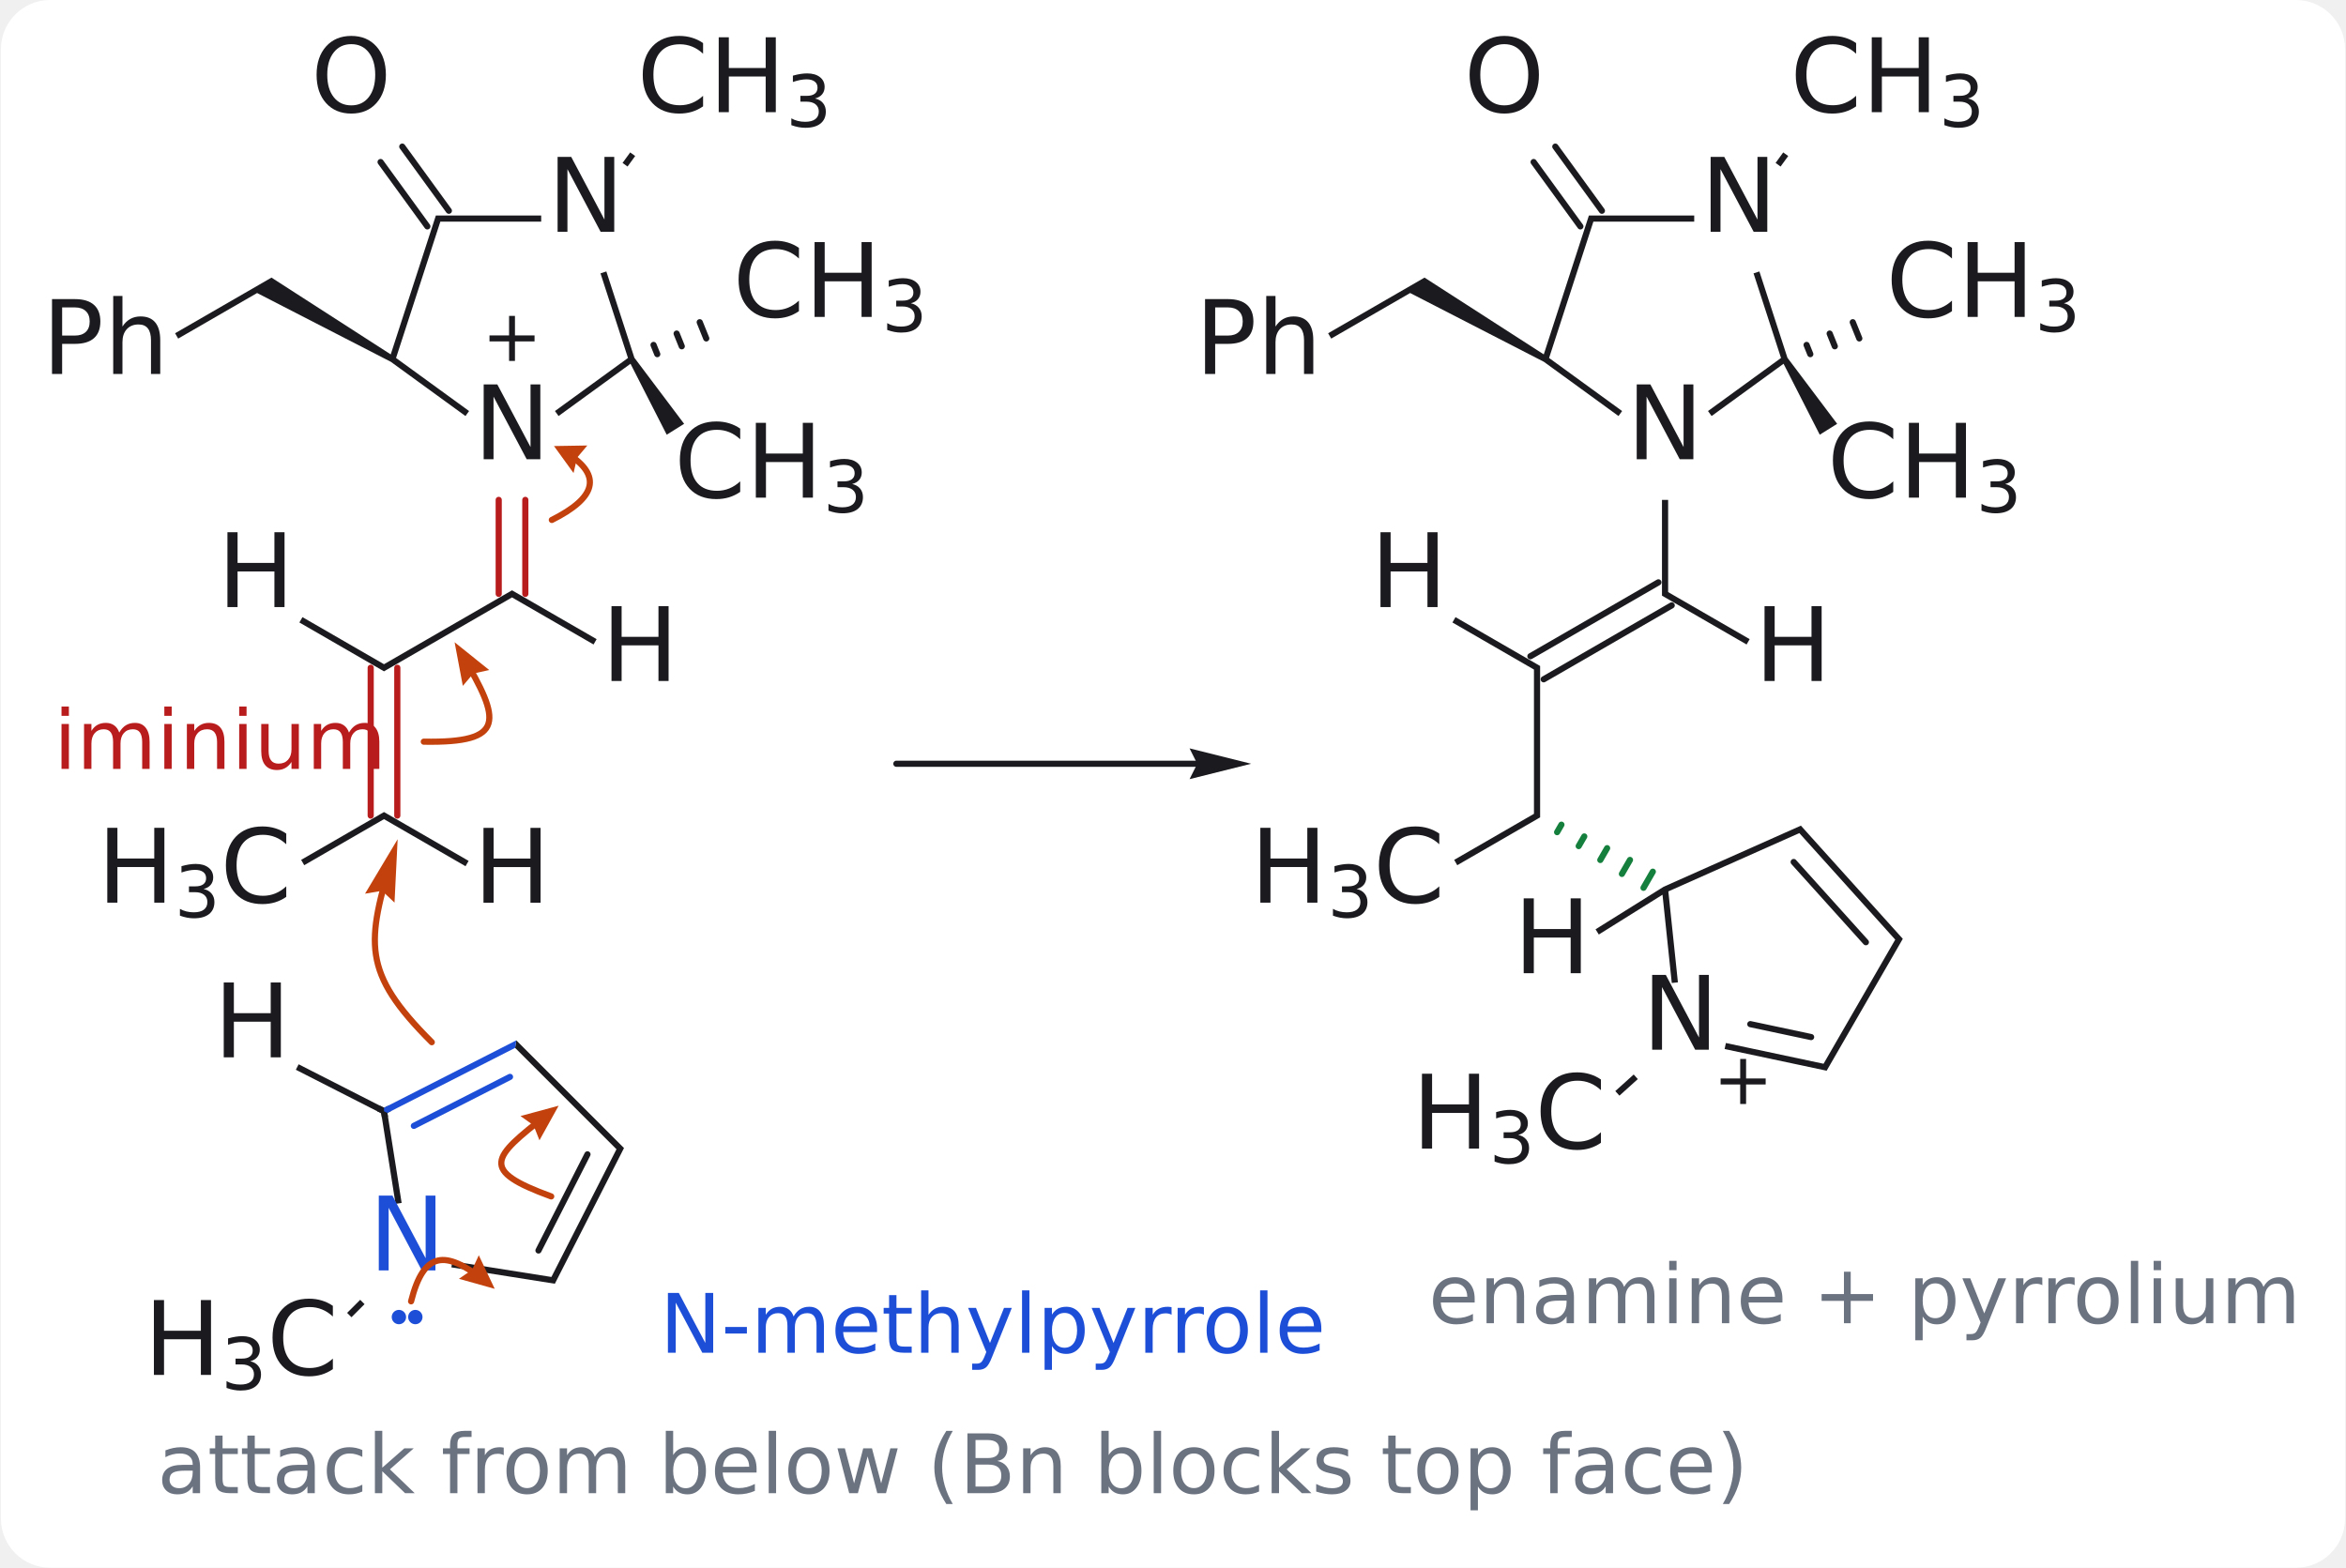
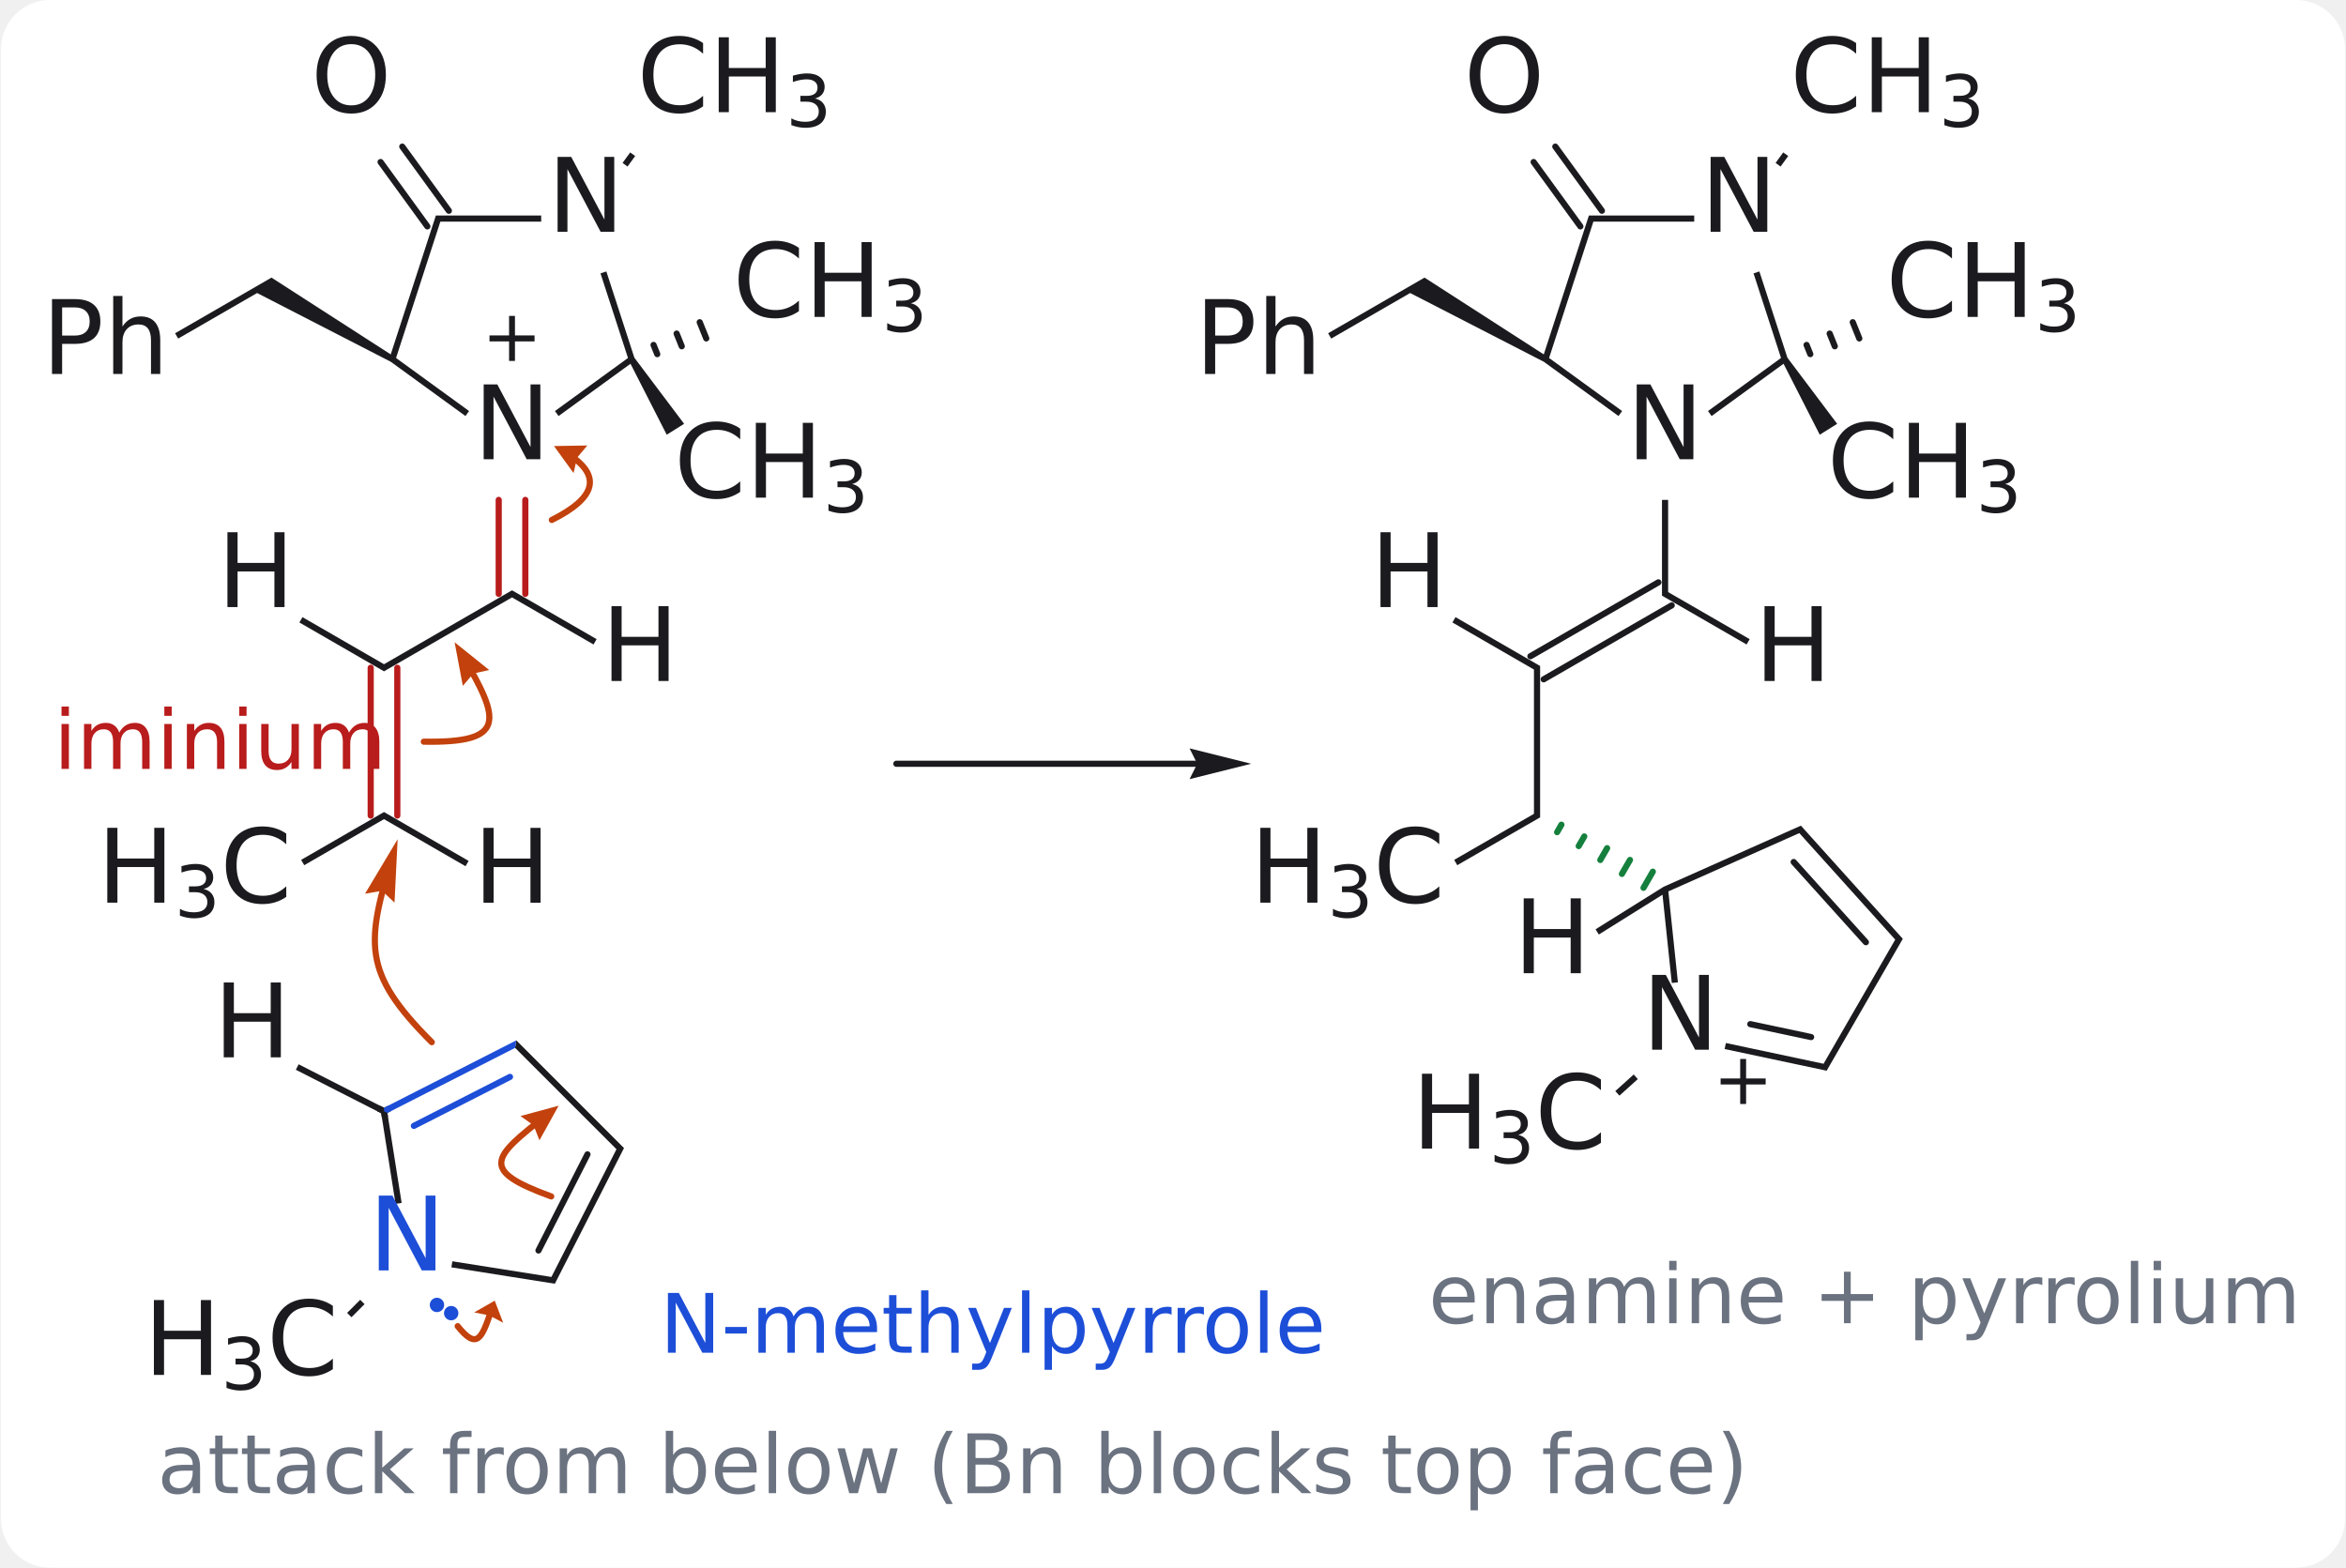
<svg xmlns="http://www.w3.org/2000/svg" viewBox="-145.22 -91.005 666.035 445.438" width="413" height="276">
  <style>.c-ink.fill{fill:#1b1b1f}.c-ink.stroke{stroke:#1b1b1f}.c-arrow.fill{fill:#c2410c}.c-arrow.stroke{stroke:#c2410c}.c-nu.fill{fill:#1d4ed8}.c-nu.stroke{stroke:#1d4ed8}.c-el.fill{fill:#b91c1c}.c-el.stroke{stroke:#b91c1c}.c-good.fill{fill:#15803d}.c-good.stroke{stroke:#15803d}.c-muted.fill{fill:#6b7280}.c-muted.stroke{stroke:#6b7280}.card{fill:#ffffff}@media (prefers-color-scheme: dark){.c-ink.fill{fill:#e6e6ea}.c-ink.stroke{stroke:#e6e6ea}.c-arrow.fill{fill:#ff9f5a}.c-arrow.stroke{stroke:#ff9f5a}.c-nu.fill{fill:#8ab4ff}.c-nu.stroke{stroke:#8ab4ff}.c-el.fill{fill:#ff8a8a}.c-el.stroke{stroke:#ff8a8a}.c-good.fill{fill:#6ee7a0}.c-good.stroke{stroke:#6ee7a0}.c-muted.fill{fill:#9ca3af}.c-muted.stroke{stroke:#9ca3af}.card{fill:#1e1e1e}}</style>
  <rect class="card" x="-145.220" y="-91.005" width="666.035" height="445.438" rx="14" />
  <line class="c-ink stroke" x1="-24.058" y1="-26.683" x2="-37.341" y2="-44.964" stroke-width="1.75" stroke-linecap="round" />
  <line class="c-ink stroke" x1="-17.942" y1="-31.126" x2="-31.18" y2="-49.346" stroke-width="1.75" stroke-linecap="round" />
  <line class="c-ink stroke" x1="41.267" y1="9.619" x2="40.21" y2="7.002" stroke-width="1.75" stroke-linecap="round" />
  <line class="c-ink stroke" x1="48.229" y1="7.385" x2="46.77" y2="3.773" stroke-width="1.75" stroke-linecap="round" />
  <line class="c-ink stroke" x1="55.191" y1="5.151" x2="53.33" y2="0.544" stroke-width="1.75" stroke-linecap="round" />
  <path class="c-el stroke" d="M3.78 51.027 L3.78 77.729 " fill="none" stroke-width="1.75" stroke-linecap="round" stroke-linejoin="round" />
  <path class="c-el stroke" d="M-3.78 51.027 L-3.78 77.729 " fill="none" stroke-width="1.75" stroke-linecap="round" stroke-linejoin="round" />
  <path class="c-el stroke" d="M-32.592 98.729 L-32.592 140.729 " fill="none" stroke-width="1.75" stroke-linecap="round" stroke-linejoin="round" />
  <path class="c-el stroke" d="M-40.152 98.729 L-40.152 140.729 " fill="none" stroke-width="1.75" stroke-linecap="round" stroke-linejoin="round" />
  <path class="c-nu stroke" d="M-27.888 228.891 L-0.57 214.972 " fill="none" stroke-width="1.75" stroke-linecap="round" stroke-linejoin="round" />
  <line class="c-ink stroke" x1="21.438" y1="236.979" x2="7.518" y2="264.297" stroke-width="1.75" stroke-linecap="round" />
  <line class="c-ink stroke" x1="303.542" y1="-26.683" x2="290.259" y2="-44.964" stroke-width="1.75" stroke-linecap="round" />
  <line class="c-ink stroke" x1="309.658" y1="-31.126" x2="296.42" y2="-49.346" stroke-width="1.75" stroke-linecap="round" />
  <line class="c-ink stroke" x1="368.867" y1="9.619" x2="367.81" y2="7.002" stroke-width="1.75" stroke-linecap="round" />
  <line class="c-ink stroke" x1="375.829" y1="7.385" x2="374.37" y2="3.773" stroke-width="1.75" stroke-linecap="round" />
  <line class="c-ink stroke" x1="382.791" y1="5.151" x2="380.93" y2="0.544" stroke-width="1.75" stroke-linecap="round" />
  <line class="c-ink stroke" x1="329.49" y1="81.003" x2="293.118" y2="102.003" stroke-width="1.75" stroke-linecap="round" />
  <line class="c-ink stroke" x1="325.71" y1="74.456" x2="289.338" y2="95.456" stroke-width="1.75" stroke-linecap="round" />
  <path class="c-good stroke" d="M296.928 145.44 L298.157 143.311 " fill="none" stroke-width="1.75" stroke-linecap="round" stroke-linejoin="round" />
  <path class="c-good stroke" d="M303.065 149.393 L304.649 146.65 " fill="none" stroke-width="1.75" stroke-linecap="round" stroke-linejoin="round" />
  <path class="c-good stroke" d="M309.203 153.346 L311.141 149.988 " fill="none" stroke-width="1.75" stroke-linecap="round" stroke-linejoin="round" />
  <path class="c-good stroke" d="M315.34 157.299 L317.633 153.327 " fill="none" stroke-width="1.75" stroke-linecap="round" stroke-linejoin="round" />
  <path class="c-good stroke" d="M321.478 161.252 L324.125 156.666 " fill="none" stroke-width="1.75" stroke-linecap="round" stroke-linejoin="round" />
  <line class="c-ink stroke" x1="364.146" y1="153.916" x2="384.661" y2="176.703" stroke-width="1.75" stroke-linecap="round" />
  <line class="c-ink stroke" x1="369.099" y1="203.657" x2="351.82" y2="199.984" stroke-width="1.75" stroke-linecap="round" />
  <path class="c-ink fill stroke" d="M-35.408 225.22 L-34.415 224.715 L-35.21 223.155 L-36.372 223.747 L-36.372 224.729 Z M-37.167 225.307 L-36.963 226.595 L-35.234 226.321 L-35.408 225.22 L-36.372 224.729 Z M-36.372 223.747 L-37.534 223.155 L-38.329 224.715 L-37.167 225.307 L-36.372 224.729 Z " stroke-width="0" stroke-linecap="round" stroke-linejoin="round" />
  <path class="c-ink fill stroke" d="M13.227 27.2 L33.696 12.328 L33.978 11.042 L32.949 10.708 L12.199 25.784 Z M34.771 10.652 L26.802 -13.877 L25.138 -13.336 L32.949 10.708 L33.978 11.042 Z M8.287 -29.779 L-21.636 -29.779 L-20.364 -28.029 L8.287 -28.029 Z M-21.636 -29.779 L-34.46 9.692 L-33.978 11.042 L-32.949 10.708 L-20.364 -28.029 Z M-34.443 11.785 L-13.227 27.2 L-12.199 25.784 L-32.949 10.708 L-33.978 11.042 Z M32.823 -43.688 L34.991 -46.671 L33.575 -47.7 L31.407 -44.717 Z M33.667 12.35 L43.952 32.507 L48.899 29.415 L34.768 10.642 L33.978 11.042 Z M-34.46 9.692 L-68.34 -12.129 L-72.425 -7.75 L-34.443 11.785 L-33.978 11.042 Z M-68.34 -12.129 L-95.728 3.684 L-94.853 5.199 L-72.425 -7.75 Z M0 78.74 L23.164 92.114 L24.039 90.599 L-0 76.719 Z M-0 76.719 L-36.372 97.719 L-36.372 99.74 L0 78.74 Z M-36.372 97.719 L-59.536 84.345 L-60.411 85.86 L-36.372 99.74 Z M-36.372 141.74 L-13.208 155.114 L-12.333 153.599 L-36.372 139.719 Z M-36.372 139.719 L-59.913 153.311 L-59.038 154.826 L-36.372 141.74 Z M0.881 206.73 L29.68 235.529 L31.816 235.19 L1.219 204.593 Z M29.68 235.529 L11.189 271.818 L12.171 273.745 L31.816 235.19 Z M11.189 271.818 L-16.953 267.362 L-17.227 269.09 L12.171 273.745 Z M-31.361 250.778 L-35.408 225.22 L-36.372 224.729 L-37.167 225.307 L-33.09 251.052 Z M-36.372 223.747 L-60.627 211.389 L-61.421 212.948 L-37.167 225.307 L-36.372 224.729 Z M-43.135 278.307 L-46.852 282.024 L-45.614 283.261 L-41.898 279.545 Z M340.827 27.2 L361.296 12.328 L361.578 11.042 L360.549 10.708 L339.799 25.784 Z M362.371 10.652 L354.402 -13.877 L352.738 -13.336 L360.549 10.708 L361.578 11.042 Z M335.887 -29.779 L305.964 -29.779 L307.236 -28.029 L335.887 -28.029 Z M305.964 -29.779 L293.14 9.692 L293.622 11.042 L294.651 10.708 L307.236 -28.029 Z M293.157 11.785 L314.373 27.2 L315.401 25.784 L294.651 10.708 L293.622 11.042 Z M360.423 -43.688 L362.591 -46.671 L361.175 -47.7 L359.007 -44.717 Z M361.267 12.35 L371.552 32.507 L376.499 29.415 L362.368 10.642 L361.578 11.042 Z M293.14 9.692 L259.26 -12.129 L255.175 -7.75 L293.157 11.785 L293.622 11.042 Z M259.26 -12.129 L231.872 3.684 L232.747 5.199 L255.175 -7.75 Z M326.725 51.027 L326.725 78.235 L328.475 77.224 L328.475 51.027 Z M326.725 78.235 L350.764 92.114 L351.639 90.599 L328.475 77.224 Z M292.103 98.224 L268.064 84.345 L267.189 85.86 L290.353 99.235 Z M290.353 99.235 L290.353 140.224 L292.103 141.235 L292.103 98.224 Z M290.353 140.224 L267.687 153.311 L268.562 154.826 L292.103 141.235 Z M328.537 162.27 L365.746 145.702 L366.196 143.586 L327.188 160.955 L327.6 161.729 Z M365.746 145.702 L392.998 175.971 L395.149 175.745 L366.196 143.586 Z M392.998 175.971 L372.633 211.242 L373.513 213.218 L395.149 175.745 Z M372.633 211.242 L344.884 205.344 L344.52 207.056 L373.513 213.218 Z M331.252 188.109 L328.537 162.27 L327.6 161.729 L326.876 163.214 L329.511 188.292 Z M327.188 160.955 L307.852 173.038 L308.779 174.522 L326.876 163.214 L327.6 161.729 Z M318.69 214.295 L313.462 219.003 L314.633 220.304 L319.861 215.596 Z " stroke-width="0" stroke-linecap="round" stroke-linejoin="round" />
  <path class="c-nu fill stroke" d="M-35.408 225.22 L0.881 206.73 L1.219 204.593 L-36.372 223.747 L-36.372 224.729 Z " stroke-width="0" stroke-linecap="round" stroke-linejoin="round" />
  <text class="c-ink fill" xml:space="preserve" x="-10.909" y="19.288" font-family="DejaVu Sans" font-size="29.167" font-weight="normal" font-style="normal" text-decoration="none" dominant-baseline="text-before-edge">N</text>
  <text class="c-ink fill" xml:space="preserve" x="-8.553" y="-2.587" font-family="DejaVu Sans" font-size="20.417" font-weight="normal" font-style="normal" text-decoration="none" dominant-baseline="text-before-edge">+</text>
  <text class="c-ink fill" xml:space="preserve" x="10.091" y="-45.346" font-family="DejaVu Sans" font-size="29.167" font-weight="normal" font-style="normal" text-decoration="none" dominant-baseline="text-before-edge">N</text>
  <text class="c-ink fill" xml:space="preserve" x="-57.166" y="-79.338" font-family="DejaVu Sans" font-size="29.167" font-weight="normal" font-style="normal" text-decoration="none" dominant-baseline="text-before-edge">O</text>
  <text class="c-ink fill" xml:space="preserve" x="35.505" y="-79.338" font-family="DejaVu Sans" font-size="29.167" font-weight="normal" font-style="normal" text-decoration="none" dominant-baseline="text-before-edge">CH</text>
  <text class="c-ink fill" xml:space="preserve" x="77.802" y="-69.13" font-family="DejaVu Sans" font-size="20.417" font-weight="normal" font-style="normal" text-decoration="none" dominant-baseline="text-before-edge">3</text>
  <text class="c-ink fill" xml:space="preserve" x="62.738" y="-21.147" font-family="DejaVu Sans" font-size="29.167" font-weight="normal" font-style="normal" text-decoration="none" dominant-baseline="text-before-edge">CH</text>
  <text class="c-ink fill" xml:space="preserve" x="105.035" y="-10.939" font-family="DejaVu Sans" font-size="20.417" font-weight="normal" font-style="normal" text-decoration="none" dominant-baseline="text-before-edge">3</text>
  <text class="c-ink fill" xml:space="preserve" x="46.051" y="30.202" font-family="DejaVu Sans" font-size="29.167" font-weight="normal" font-style="normal" text-decoration="none" dominant-baseline="text-before-edge">CH</text>
  <text class="c-ink fill" xml:space="preserve" x="88.348" y="40.41" font-family="DejaVu Sans" font-size="20.417" font-weight="normal" font-style="normal" text-decoration="none" dominant-baseline="text-before-edge">3</text>
  <text class="c-ink fill" xml:space="preserve" x="-133.553" y="-4.951" font-family="DejaVu Sans" font-size="29.167" font-weight="normal" font-style="normal" text-decoration="none" dominant-baseline="text-before-edge">Ph</text>
  <text class="c-ink fill" xml:space="preserve" x="25.406" y="82.288" font-family="DejaVu Sans" font-size="29.167" font-weight="normal" font-style="normal" text-decoration="none" dominant-baseline="text-before-edge">H</text>
  <text class="c-ink fill" xml:space="preserve" x="-83.71" y="61.288" font-family="DejaVu Sans" font-size="29.167" font-weight="normal" font-style="normal" text-decoration="none" dominant-baseline="text-before-edge">H</text>
  <text class="c-ink fill" xml:space="preserve" x="-10.966" y="145.288" font-family="DejaVu Sans" font-size="29.167" font-weight="normal" font-style="normal" text-decoration="none" dominant-baseline="text-before-edge">H</text>
  <text class="c-ink fill" xml:space="preserve" x="-117.848" y="145.273" font-family="DejaVu Sans" font-size="29.167" font-weight="normal" font-style="normal" text-decoration="none" dominant-baseline="text-before-edge">H</text>
  <text class="c-ink fill" xml:space="preserve" x="-95.916" y="155.482" font-family="DejaVu Sans" font-size="20.417" font-weight="normal" font-style="normal" text-decoration="none" dominant-baseline="text-before-edge">3</text>
  <text class="c-ink fill" xml:space="preserve" x="-82.927" y="145.273" font-family="DejaVu Sans" font-size="29.167" font-weight="normal" font-style="normal" text-decoration="none" dominant-baseline="text-before-edge">C</text>
  <text class="c-nu fill" xml:space="preserve" x="-40.712" y="249.771" font-family="DejaVu Sans" font-size="29.167" font-weight="normal" font-style="normal" text-decoration="none" dominant-baseline="text-before-edge">N</text>
-   <path class="c-nu fill stroke" d="M-28.637 283.213 C-28.637 282.568 -28.114 282.046 -27.47 282.046 C-26.826 282.046 -26.303 282.568 -26.303 283.213 C-26.303 283.857 -26.826 284.379 -27.47 284.379 C-28.114 284.379 -28.637 283.857 -28.637 283.213 Z " stroke-width="1.75" stroke-linecap="round" stroke-linejoin="round" />
-   <path class="c-nu fill stroke" d="M-33.303 283.213 C-33.303 282.568 -32.781 282.046 -32.137 282.046 C-31.492 282.046 -30.97 282.568 -30.97 283.213 C-30.97 283.857 -31.492 284.379 -32.137 284.379 C-32.781 284.379 -33.303 283.857 -33.303 283.213 Z " stroke-width="1.75" stroke-linecap="round" stroke-linejoin="round" />
+   <path class="c-nu fill stroke" d="M-18.293 281.519 C-17.971 280.961 -17.257 280.769 -16.699 281.092 C-16.141 281.414 -15.95 282.127 -16.272 282.685 C-16.594 283.243 -17.308 283.434 -17.866 283.112 C-18.424 282.79 -18.615 282.077 -18.293 281.519 Z " stroke-width="1.75" stroke-linecap="round" stroke-linejoin="round" />
+   <path class="c-nu fill stroke" d="M-22.334 279.185 C-22.012 278.627 -21.299 278.436 -20.741 278.758 C-20.183 279.08 -19.991 279.794 -20.314 280.352 C-20.636 280.91 -21.349 281.101 -21.907 280.779 C-22.465 280.457 -22.656 279.743 -22.334 279.185 Z " stroke-width="1.75" stroke-linecap="round" stroke-linejoin="round" />
  <text class="c-ink fill" xml:space="preserve" x="-84.76" y="189.22" font-family="DejaVu Sans" font-size="29.167" font-weight="normal" font-style="normal" text-decoration="none" dominant-baseline="text-before-edge">H</text>
  <text class="c-ink fill" xml:space="preserve" x="-104.606" y="279.455" font-family="DejaVu Sans" font-size="29.167" font-weight="normal" font-style="normal" text-decoration="none" dominant-baseline="text-before-edge">H</text>
  <text class="c-ink fill" xml:space="preserve" x="-82.674" y="289.663" font-family="DejaVu Sans" font-size="20.417" font-weight="normal" font-style="normal" text-decoration="none" dominant-baseline="text-before-edge">3</text>
  <text class="c-ink fill" xml:space="preserve" x="-69.684" y="279.455" font-family="DejaVu Sans" font-size="29.167" font-weight="normal" font-style="normal" text-decoration="none" dominant-baseline="text-before-edge">C</text>
  <text class="c-ink fill" xml:space="preserve" x="316.691" y="19.288" font-family="DejaVu Sans" font-size="29.167" font-weight="normal" font-style="normal" text-decoration="none" dominant-baseline="text-before-edge">N</text>
  <text class="c-ink fill" xml:space="preserve" x="337.691" y="-45.346" font-family="DejaVu Sans" font-size="29.167" font-weight="normal" font-style="normal" text-decoration="none" dominant-baseline="text-before-edge">N</text>
  <text class="c-ink fill" xml:space="preserve" x="270.434" y="-79.338" font-family="DejaVu Sans" font-size="29.167" font-weight="normal" font-style="normal" text-decoration="none" dominant-baseline="text-before-edge">O</text>
  <text class="c-ink fill" xml:space="preserve" x="363.105" y="-79.338" font-family="DejaVu Sans" font-size="29.167" font-weight="normal" font-style="normal" text-decoration="none" dominant-baseline="text-before-edge">CH</text>
  <text class="c-ink fill" xml:space="preserve" x="405.402" y="-69.13" font-family="DejaVu Sans" font-size="20.417" font-weight="normal" font-style="normal" text-decoration="none" dominant-baseline="text-before-edge">3</text>
  <text class="c-ink fill" xml:space="preserve" x="390.338" y="-21.147" font-family="DejaVu Sans" font-size="29.167" font-weight="normal" font-style="normal" text-decoration="none" dominant-baseline="text-before-edge">CH</text>
  <text class="c-ink fill" xml:space="preserve" x="432.635" y="-10.939" font-family="DejaVu Sans" font-size="20.417" font-weight="normal" font-style="normal" text-decoration="none" dominant-baseline="text-before-edge">3</text>
  <text class="c-ink fill" xml:space="preserve" x="373.651" y="30.202" font-family="DejaVu Sans" font-size="29.167" font-weight="normal" font-style="normal" text-decoration="none" dominant-baseline="text-before-edge">CH</text>
  <text class="c-ink fill" xml:space="preserve" x="415.948" y="40.41" font-family="DejaVu Sans" font-size="20.417" font-weight="normal" font-style="normal" text-decoration="none" dominant-baseline="text-before-edge">3</text>
  <text class="c-ink fill" xml:space="preserve" x="194.047" y="-4.951" font-family="DejaVu Sans" font-size="29.167" font-weight="normal" font-style="normal" text-decoration="none" dominant-baseline="text-before-edge">Ph</text>
  <text class="c-ink fill" xml:space="preserve" x="353.006" y="82.288" font-family="DejaVu Sans" font-size="29.167" font-weight="normal" font-style="normal" text-decoration="none" dominant-baseline="text-before-edge">H</text>
  <text class="c-ink fill" xml:space="preserve" x="243.89" y="61.288" font-family="DejaVu Sans" font-size="29.167" font-weight="normal" font-style="normal" text-decoration="none" dominant-baseline="text-before-edge">H</text>
  <text class="c-ink fill" xml:space="preserve" x="209.752" y="145.273" font-family="DejaVu Sans" font-size="29.167" font-weight="normal" font-style="normal" text-decoration="none" dominant-baseline="text-before-edge">H</text>
  <text class="c-ink fill" xml:space="preserve" x="231.684" y="155.482" font-family="DejaVu Sans" font-size="20.417" font-weight="normal" font-style="normal" text-decoration="none" dominant-baseline="text-before-edge">3</text>
  <text class="c-ink fill" xml:space="preserve" x="244.673" y="145.273" font-family="DejaVu Sans" font-size="29.167" font-weight="normal" font-style="normal" text-decoration="none" dominant-baseline="text-before-edge">C</text>
  <text class="c-ink fill" xml:space="preserve" x="321.08" y="187.057" font-family="DejaVu Sans" font-size="29.167" font-weight="normal" font-style="normal" text-decoration="none" dominant-baseline="text-before-edge">N</text>
  <text class="c-ink fill" xml:space="preserve" x="284.58" y="165.317" font-family="DejaVu Sans" font-size="29.167" font-weight="normal" font-style="normal" text-decoration="none" dominant-baseline="text-before-edge">H</text>
  <text class="c-ink fill" xml:space="preserve" x="255.674" y="215.144" font-family="DejaVu Sans" font-size="29.167" font-weight="normal" font-style="normal" text-decoration="none" dominant-baseline="text-before-edge">H</text>
  <text class="c-ink fill" xml:space="preserve" x="277.606" y="225.353" font-family="DejaVu Sans" font-size="20.417" font-weight="normal" font-style="normal" text-decoration="none" dominant-baseline="text-before-edge">3</text>
  <text class="c-ink fill" xml:space="preserve" x="290.596" y="215.144" font-family="DejaVu Sans" font-size="29.167" font-weight="normal" font-style="normal" text-decoration="none" dominant-baseline="text-before-edge">C</text>
  <path class="c-ink stroke" d="M109.2 126 L205.625 126 " fill="none" stroke-width="1.75" stroke-linecap="round" stroke-linejoin="round" />
  <path class="c-ink fill stroke" d="M210 126 L192.5 121.625 L194.688 126 L192.5 130.375 Z " stroke-width="0" stroke-linecap="round" stroke-linejoin="round" />
  <path class="c-arrow stroke" d="M11.31 56.729 C23.887 50.441 25.659 44.153 15.739 37.864 " fill="none" stroke-width="1.75" stroke-linecap="round" stroke-linejoin="round" />
  <path class="c-arrow fill stroke" d="M11.922 35.729 L17.481 43.401 L18.498 39.018 L21.395 35.574 Z " stroke-width="0" stroke-linecap="round" stroke-linejoin="round" />
  <path class="c-arrow stroke" d="M-25.062 119.729 C-1.622 120.116 -3.167 113.745 -14.072 95.238 " fill="none" stroke-width="1.75" stroke-linecap="round" stroke-linejoin="round" />
  <path class="c-arrow fill stroke" d="M-16.311 91.477 L-13.979 103.873 L-10.988 100.355 L-6.475 99.374 Z " stroke-width="0" stroke-linecap="round" stroke-linejoin="round" />
  <path class="c-arrow stroke" d="M-22.796 205.118 C-42.855 185.107 -41.373 176.853 -33.765 151.63 " fill="none" stroke-width="1.75" stroke-linecap="round" stroke-linejoin="round" />
  <path class="c-arrow fill stroke" d="M-32.497 147.441 L-41.759 162.92 L-36.938 162.096 L-33.385 165.458 Z " stroke-width="0" stroke-linecap="round" stroke-linejoin="round" />
  <path class="c-arrow stroke" d="M11.137 248.936 C-9.333 241.463 -5.74 238.004 9.8 225.856 " fill="none" stroke-width="1.75" stroke-linecap="round" stroke-linejoin="round" />
  <path class="c-arrow fill stroke" d="M13.247 223.162 L2.405 226.093 L6.12 228.741 L7.799 232.983 Z " stroke-width="0" stroke-linecap="round" stroke-linejoin="round" />
-   <path class="c-arrow stroke" d="M-28.676 278.741 C-25.034 264.292 -18.806 264.411 -8.317 272.445 " fill="none" stroke-width="1.75" stroke-linecap="round" stroke-linejoin="round" />
-   <path class="c-arrow fill stroke" d="M-4.913 275.194 L-9.44 265.654 L-11.342 269.773 L-15.081 272.344 Z " stroke-width="0" stroke-linecap="round" stroke-linejoin="round" />
+   <path class="c-arrow stroke" d="M-15.44 285.8 C-10.003 292.648 -8.602 289.198 -6.091 281.934 " fill="none" stroke-width="1.75" stroke-linecap="round" stroke-linejoin="round" />
+   <path class="c-arrow fill stroke" d="M-4.913 278.554 L-10.753 281.896 L-6.418 282.766 L-2.513 284.84 Z " stroke-width="0" stroke-linecap="round" stroke-linejoin="round" />
  <text class="c-el fill" xml:space="preserve" x="-130.2" y="111.3" font-family="DejaVu Sans" font-size="23.333" font-weight="normal" font-style="normal" text-decoration="none" dominant-baseline="text-before-edge">iminium</text>
  <text class="c-ink fill" xml:space="preserve" x="341.229" y="208.538" font-family="DejaVu Sans" font-size="20.417" font-weight="normal" font-style="normal" text-decoration="none" dominant-baseline="text-before-edge">+</text>
  <text class="c-nu fill" xml:space="preserve" x="42" y="277.2" font-family="DejaVu Sans" font-size="23.333" font-weight="normal" font-style="normal" text-decoration="none" dominant-baseline="text-before-edge">N-methylpyrrole</text>
  <text class="c-muted fill" xml:space="preserve" x="-100.8" y="317.1" font-family="DejaVu Sans" font-size="23.333" font-weight="normal" font-style="normal" text-decoration="none" dominant-baseline="text-before-edge">attack from below (Bn blocks top face)</text>
  <text class="c-muted fill" xml:space="preserve" x="260.4" y="268.8" font-family="DejaVu Sans" font-size="23.333" font-weight="normal" font-style="normal" text-decoration="none" dominant-baseline="text-before-edge">enamine + pyrrolium</text>
</svg>
